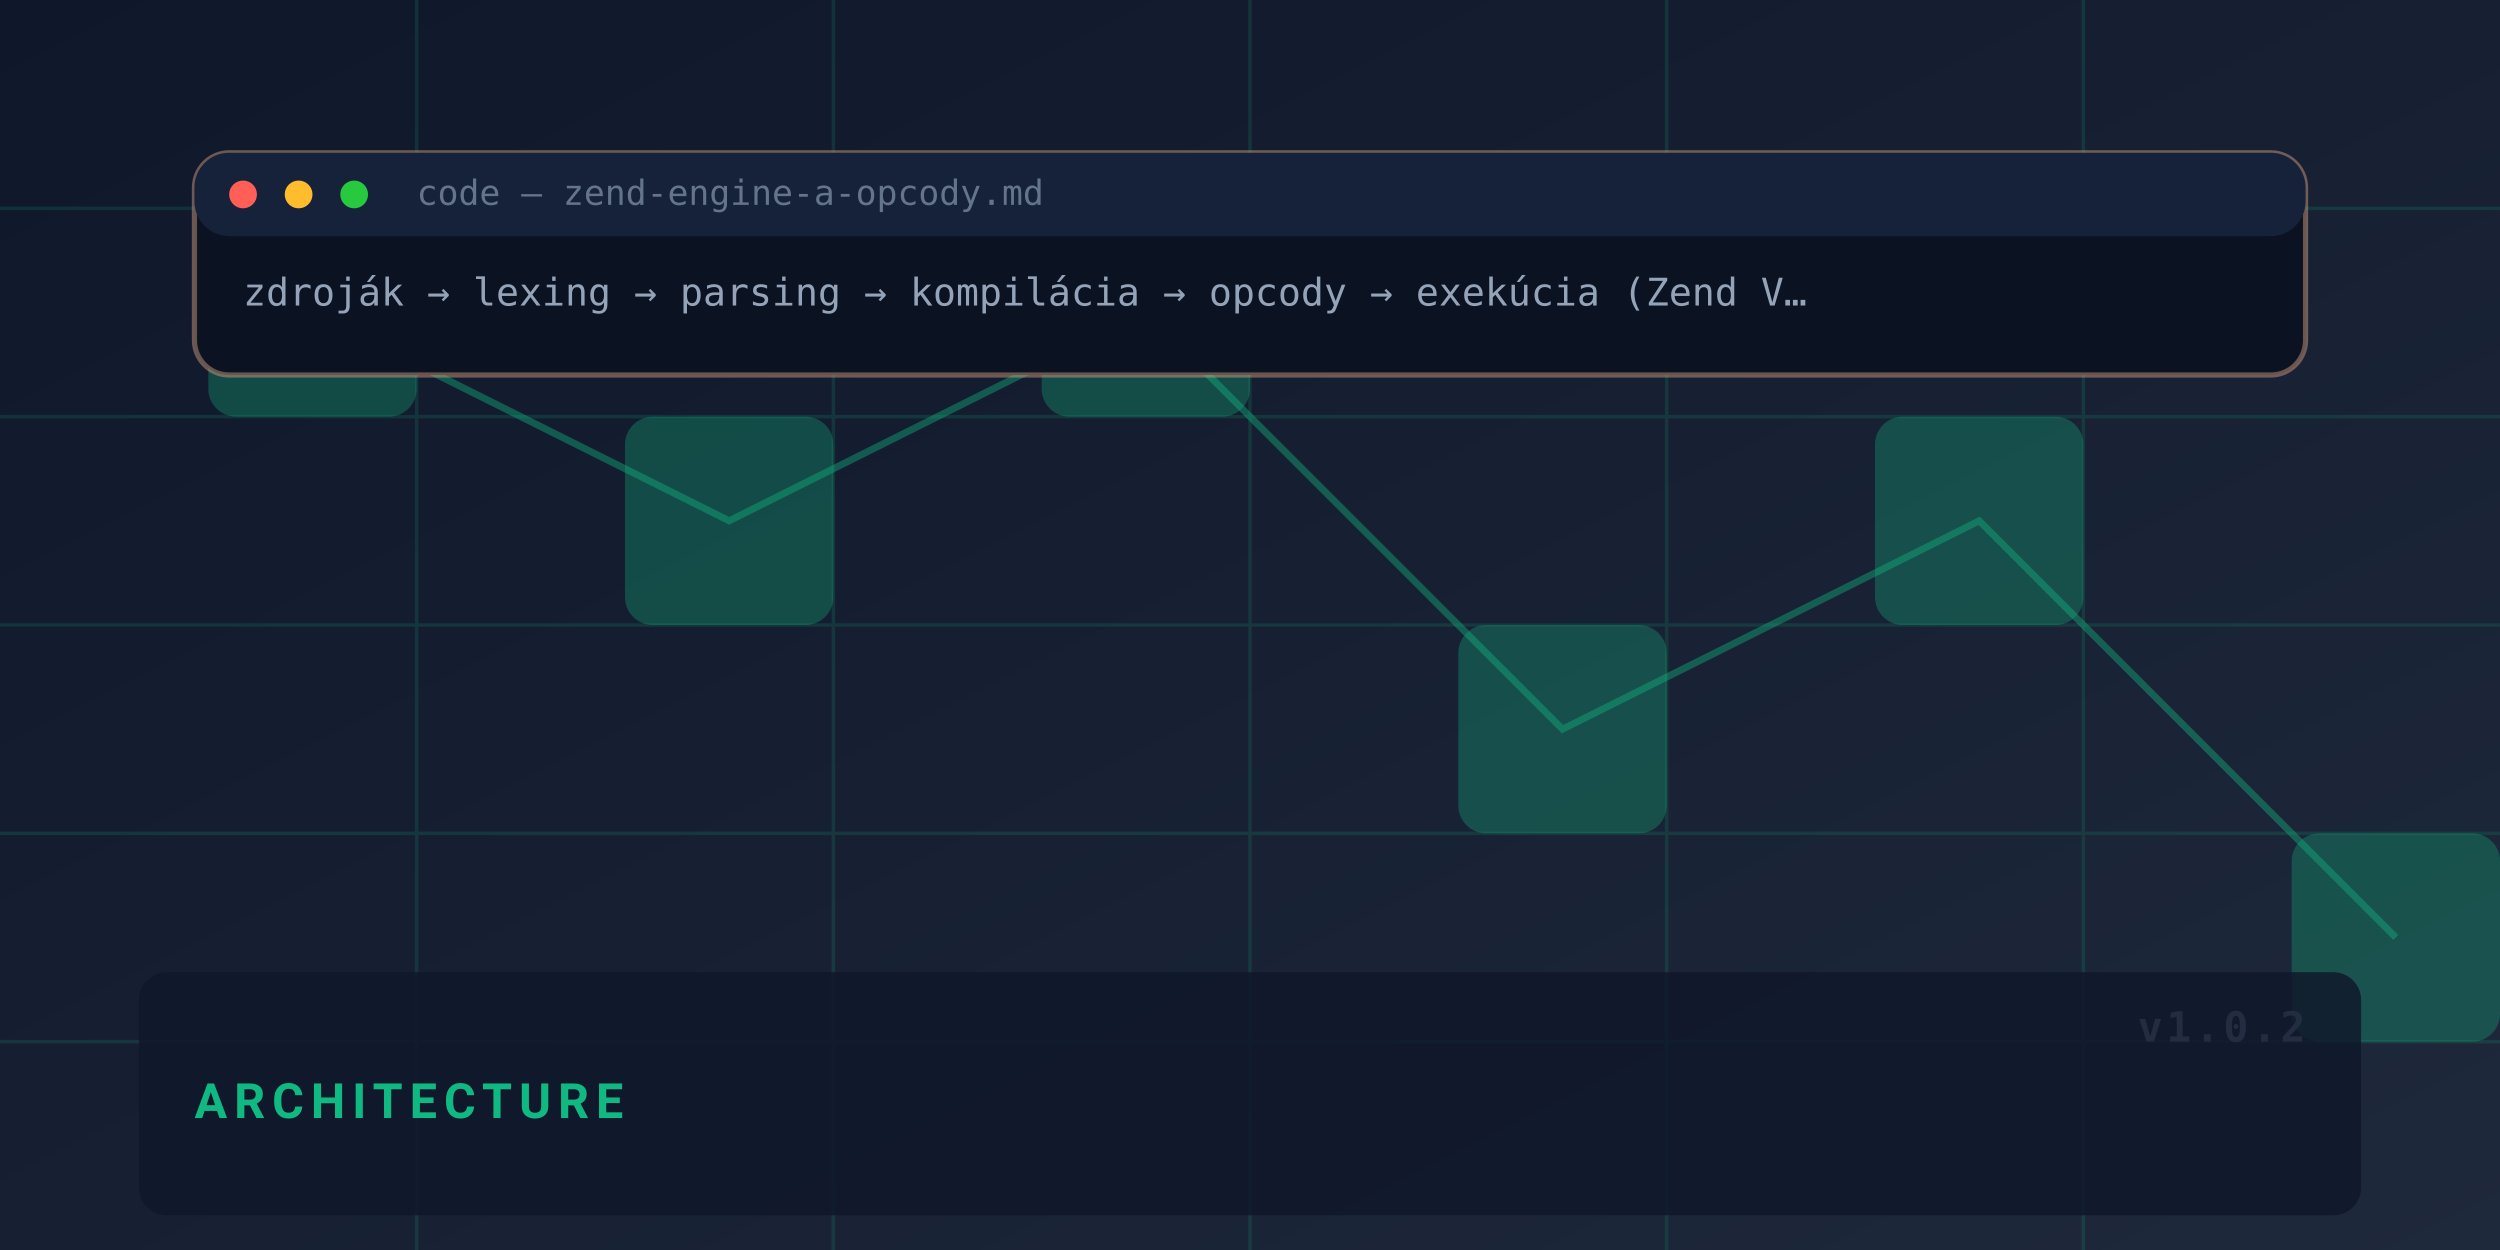
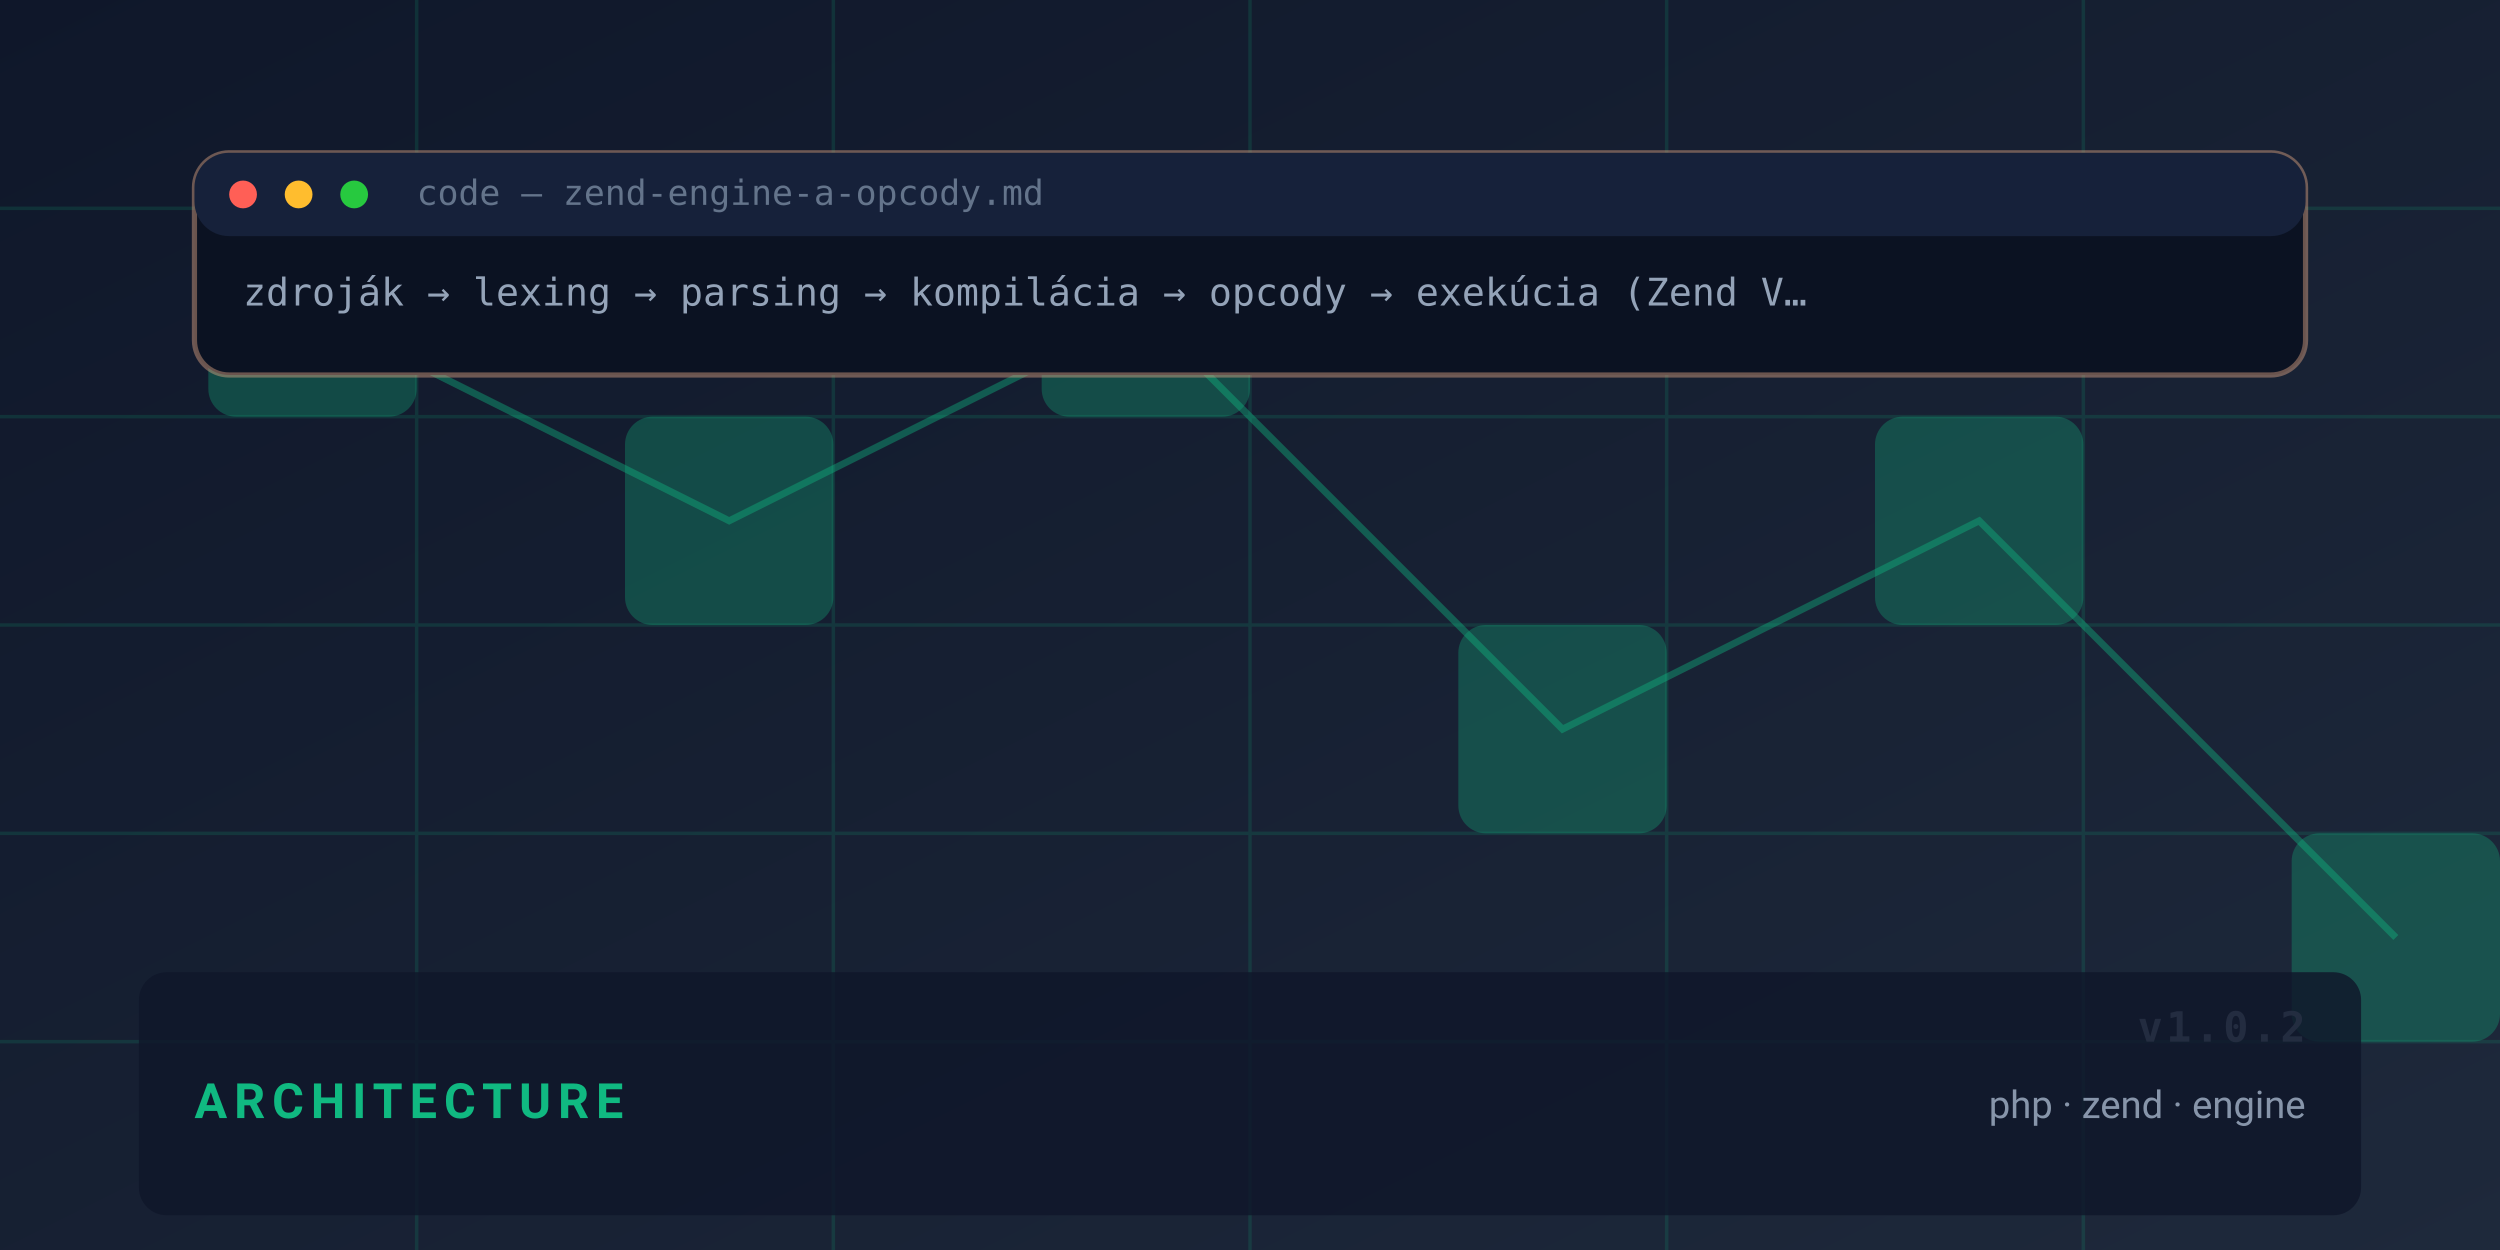
<svg xmlns="http://www.w3.org/2000/svg" viewBox="0 0 720 360" width="720" height="360">
  <defs>
    <linearGradient id="bg" x1="0%" y1="0%" x2="100%" y2="100%">
      <stop offset="0%" style="stop-color:#0f172a" />
      <stop offset="100%" style="stop-color:#1e293b" />
    </linearGradient>
  </defs>
  <rect width="720" height="360" fill="url(#bg)" />
  <g opacity="0.15" stroke="#10b981" stroke-width="1">
    <line x1="0" y1="60" x2="720" y2="60" />
    <line x1="0" y1="120" x2="720" y2="120" />
    <line x1="0" y1="180" x2="720" y2="180" />
    <line x1="0" y1="240" x2="720" y2="240" />
    <line x1="0" y1="300" x2="720" y2="300" />
    <line x1="120" y1="0" x2="120" y2="360" />
    <line x1="240" y1="0" x2="240" y2="360" />
    <line x1="360" y1="0" x2="360" y2="360" />
    <line x1="480" y1="0" x2="480" y2="360" />
    <line x1="600" y1="0" x2="600" y2="360" />
  </g>
  <g fill="#10b981" opacity="0.3">
    <rect x="60" y="60" width="60" height="60" rx="8" />
    <rect x="180" y="120" width="60" height="60" rx="8" />
    <rect x="300" y="60" width="60" height="60" rx="8" />
    <rect x="420" y="180" width="60" height="60" rx="8" />
    <rect x="540" y="120" width="60" height="60" rx="8" />
    <rect x="660" y="240" width="60" height="60" rx="8" />
  </g>
  <g stroke="#10b981" stroke-width="2" fill="none" opacity="0.4">
    <path d="M90,90 L210,150 L330,90 L450,210 L570,150 L690,270" />
  </g>
  <g>
    <rect x="56" y="44" width="608" height="64" rx="10" fill="#0b1222" stroke="#DEA584" stroke-opacity="0.45" stroke-width="1.5" />
    <rect x="56" y="44" width="608" height="24" rx="10" fill="#16213a" />
    <circle cx="70" cy="56" r="4" fill="#ff5f56" />
    <circle cx="86" cy="56" r="4" fill="#ffbd2e" />
    <circle cx="102" cy="56" r="4" fill="#27c93f" />
    <text x="120" y="59" font-family="monospace" font-size="10" fill="#64748b">code — zend-engine-a-opcody.md</text>
    <text x="70" y="88" font-family="monospace" font-size="11" fill="#94a3b8">zdroják → lexing → parsing → kompilácia → opcody → exekúcia (Zend V…</text>
  </g>
  <text x="664" y="300" text-anchor="end" font-family="monospace" font-size="12" font-weight="bold" letter-spacing="1" fill="#94a3b8" opacity="0.85">v1.0.2</text>
  <rect x="40" y="280" width="640" height="70" rx="8" fill="#0f172a" fill-opacity="0.82" />
  <text x="56" y="322" font-family="Segoe UI, Roboto, sans-serif" font-size="14" font-weight="bold" letter-spacing="2" fill="#10b981">ARCHITECTURE</text>
+   <text x="664" y="322" text-anchor="end" font-family="Segoe UI, Roboto, sans-serif" font-size="11" fill="#94a3b8" opacity="0.9">php · zend · engine</text>
</svg>
